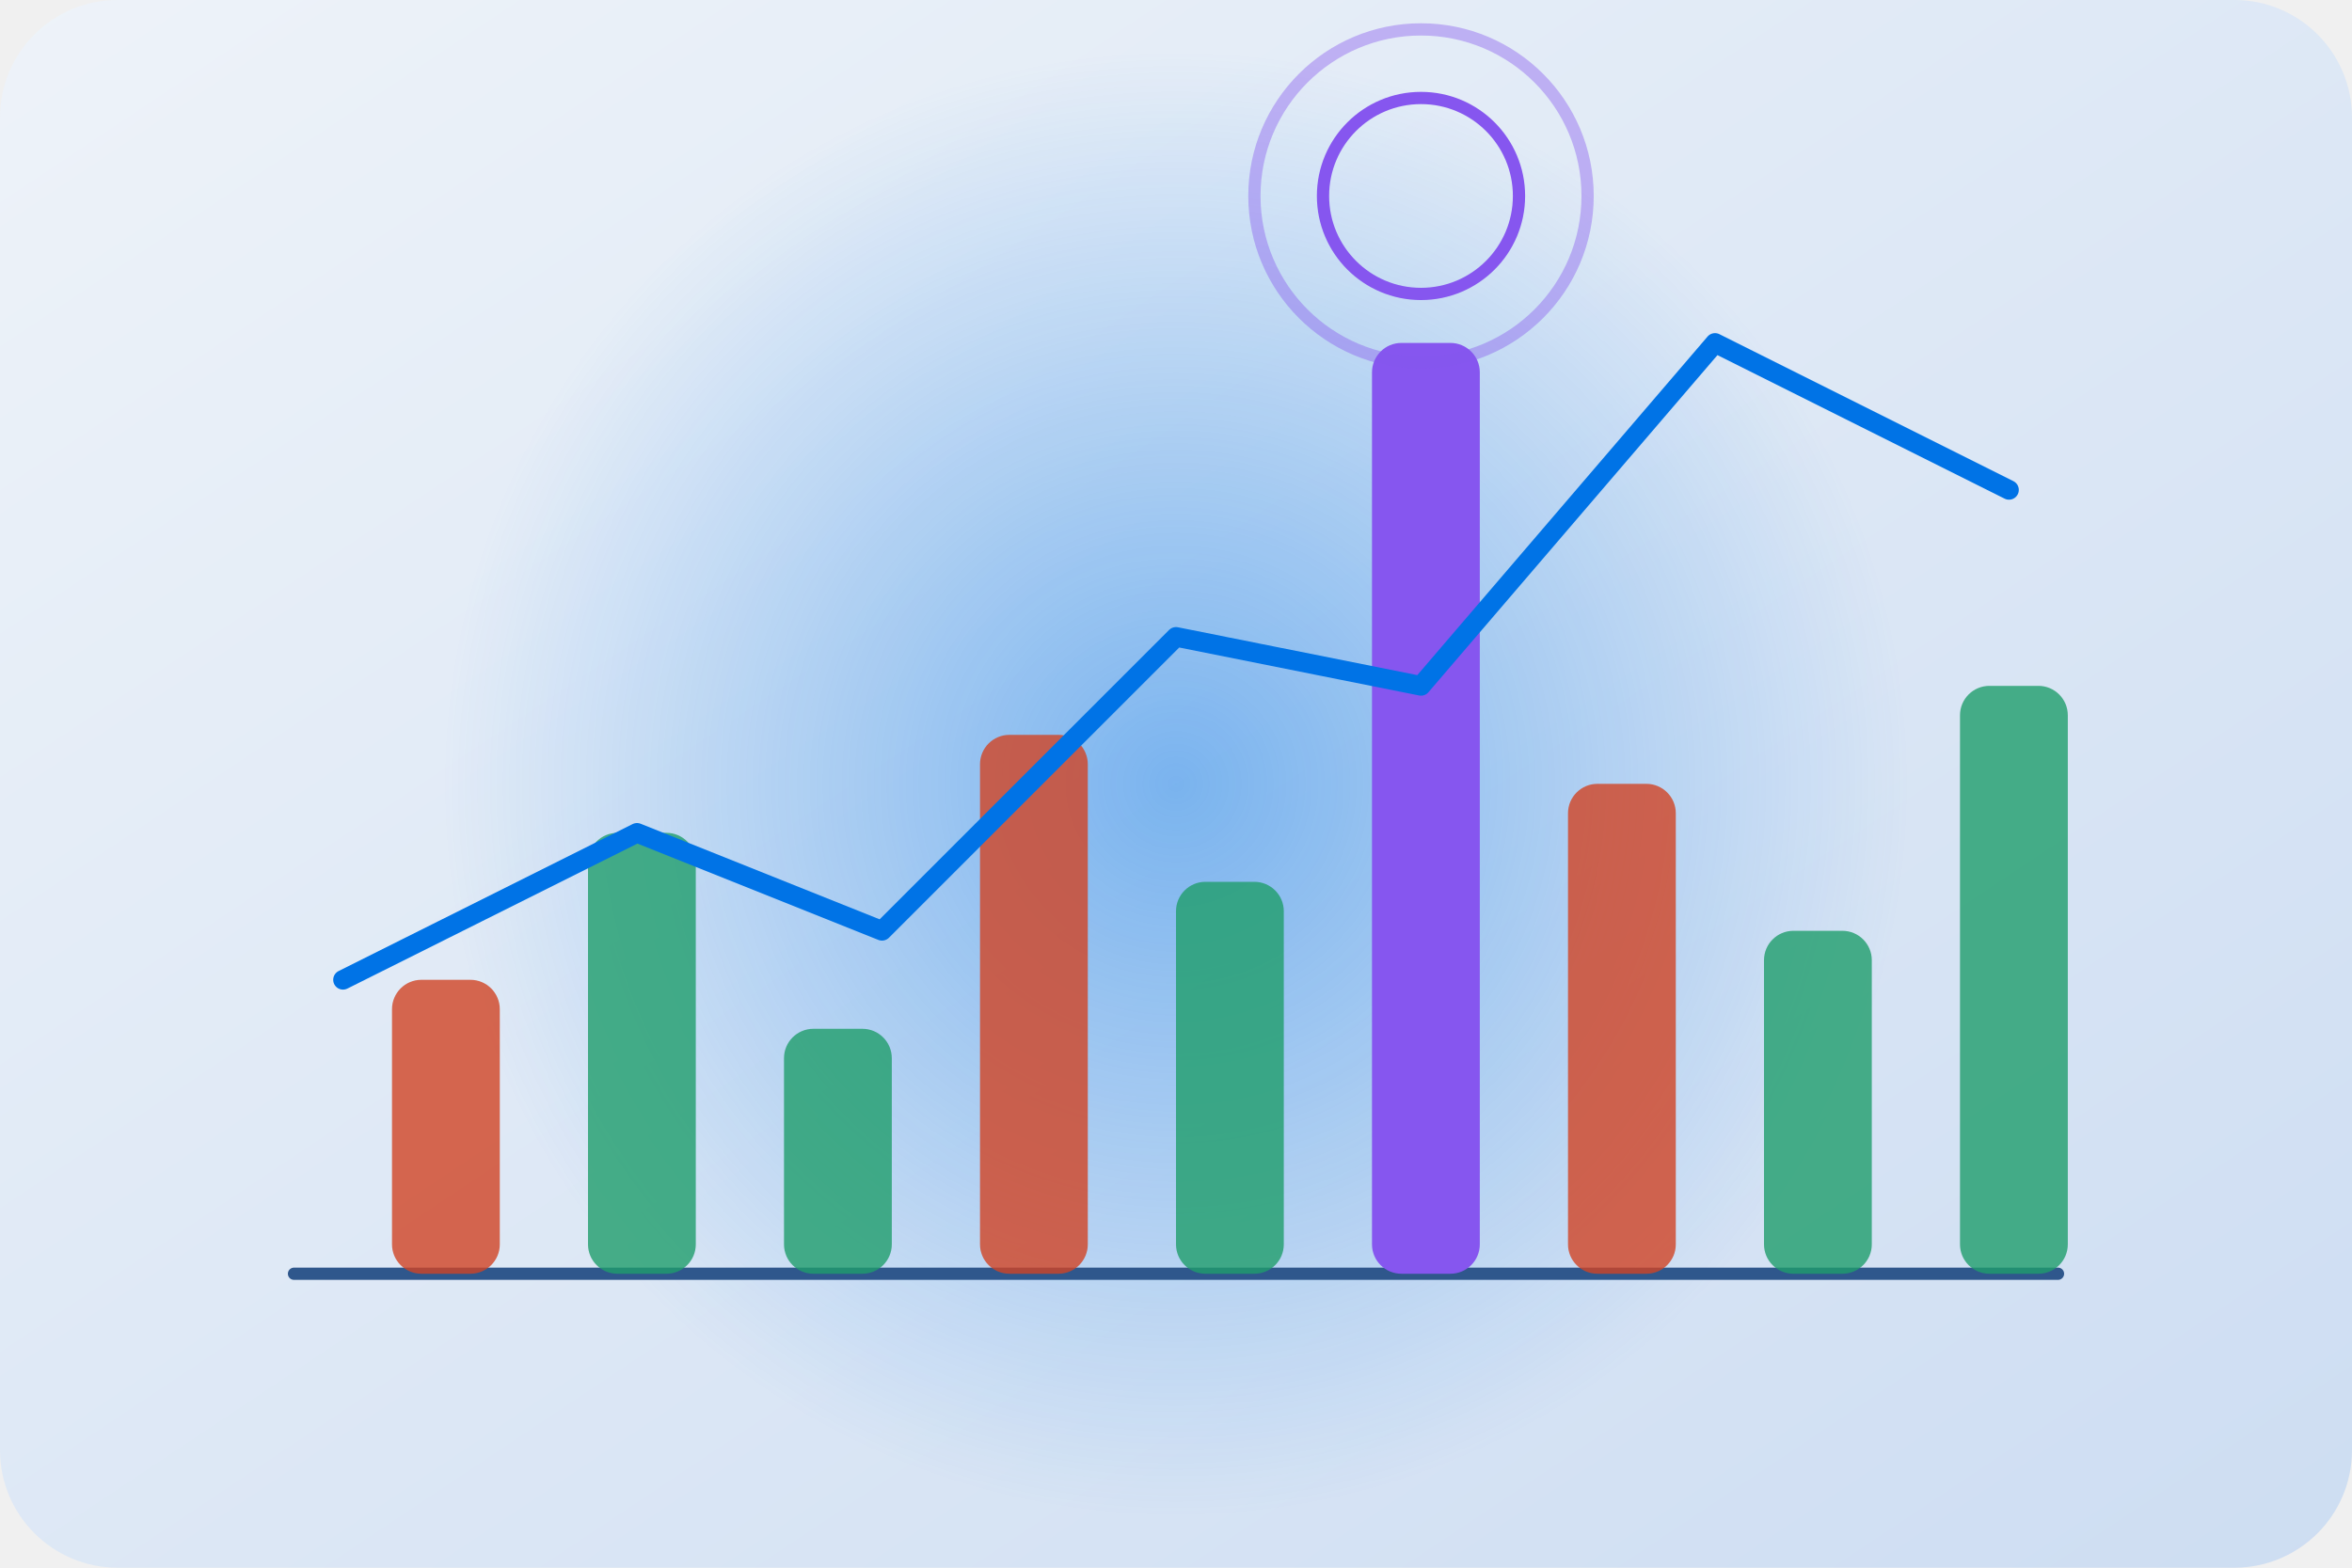
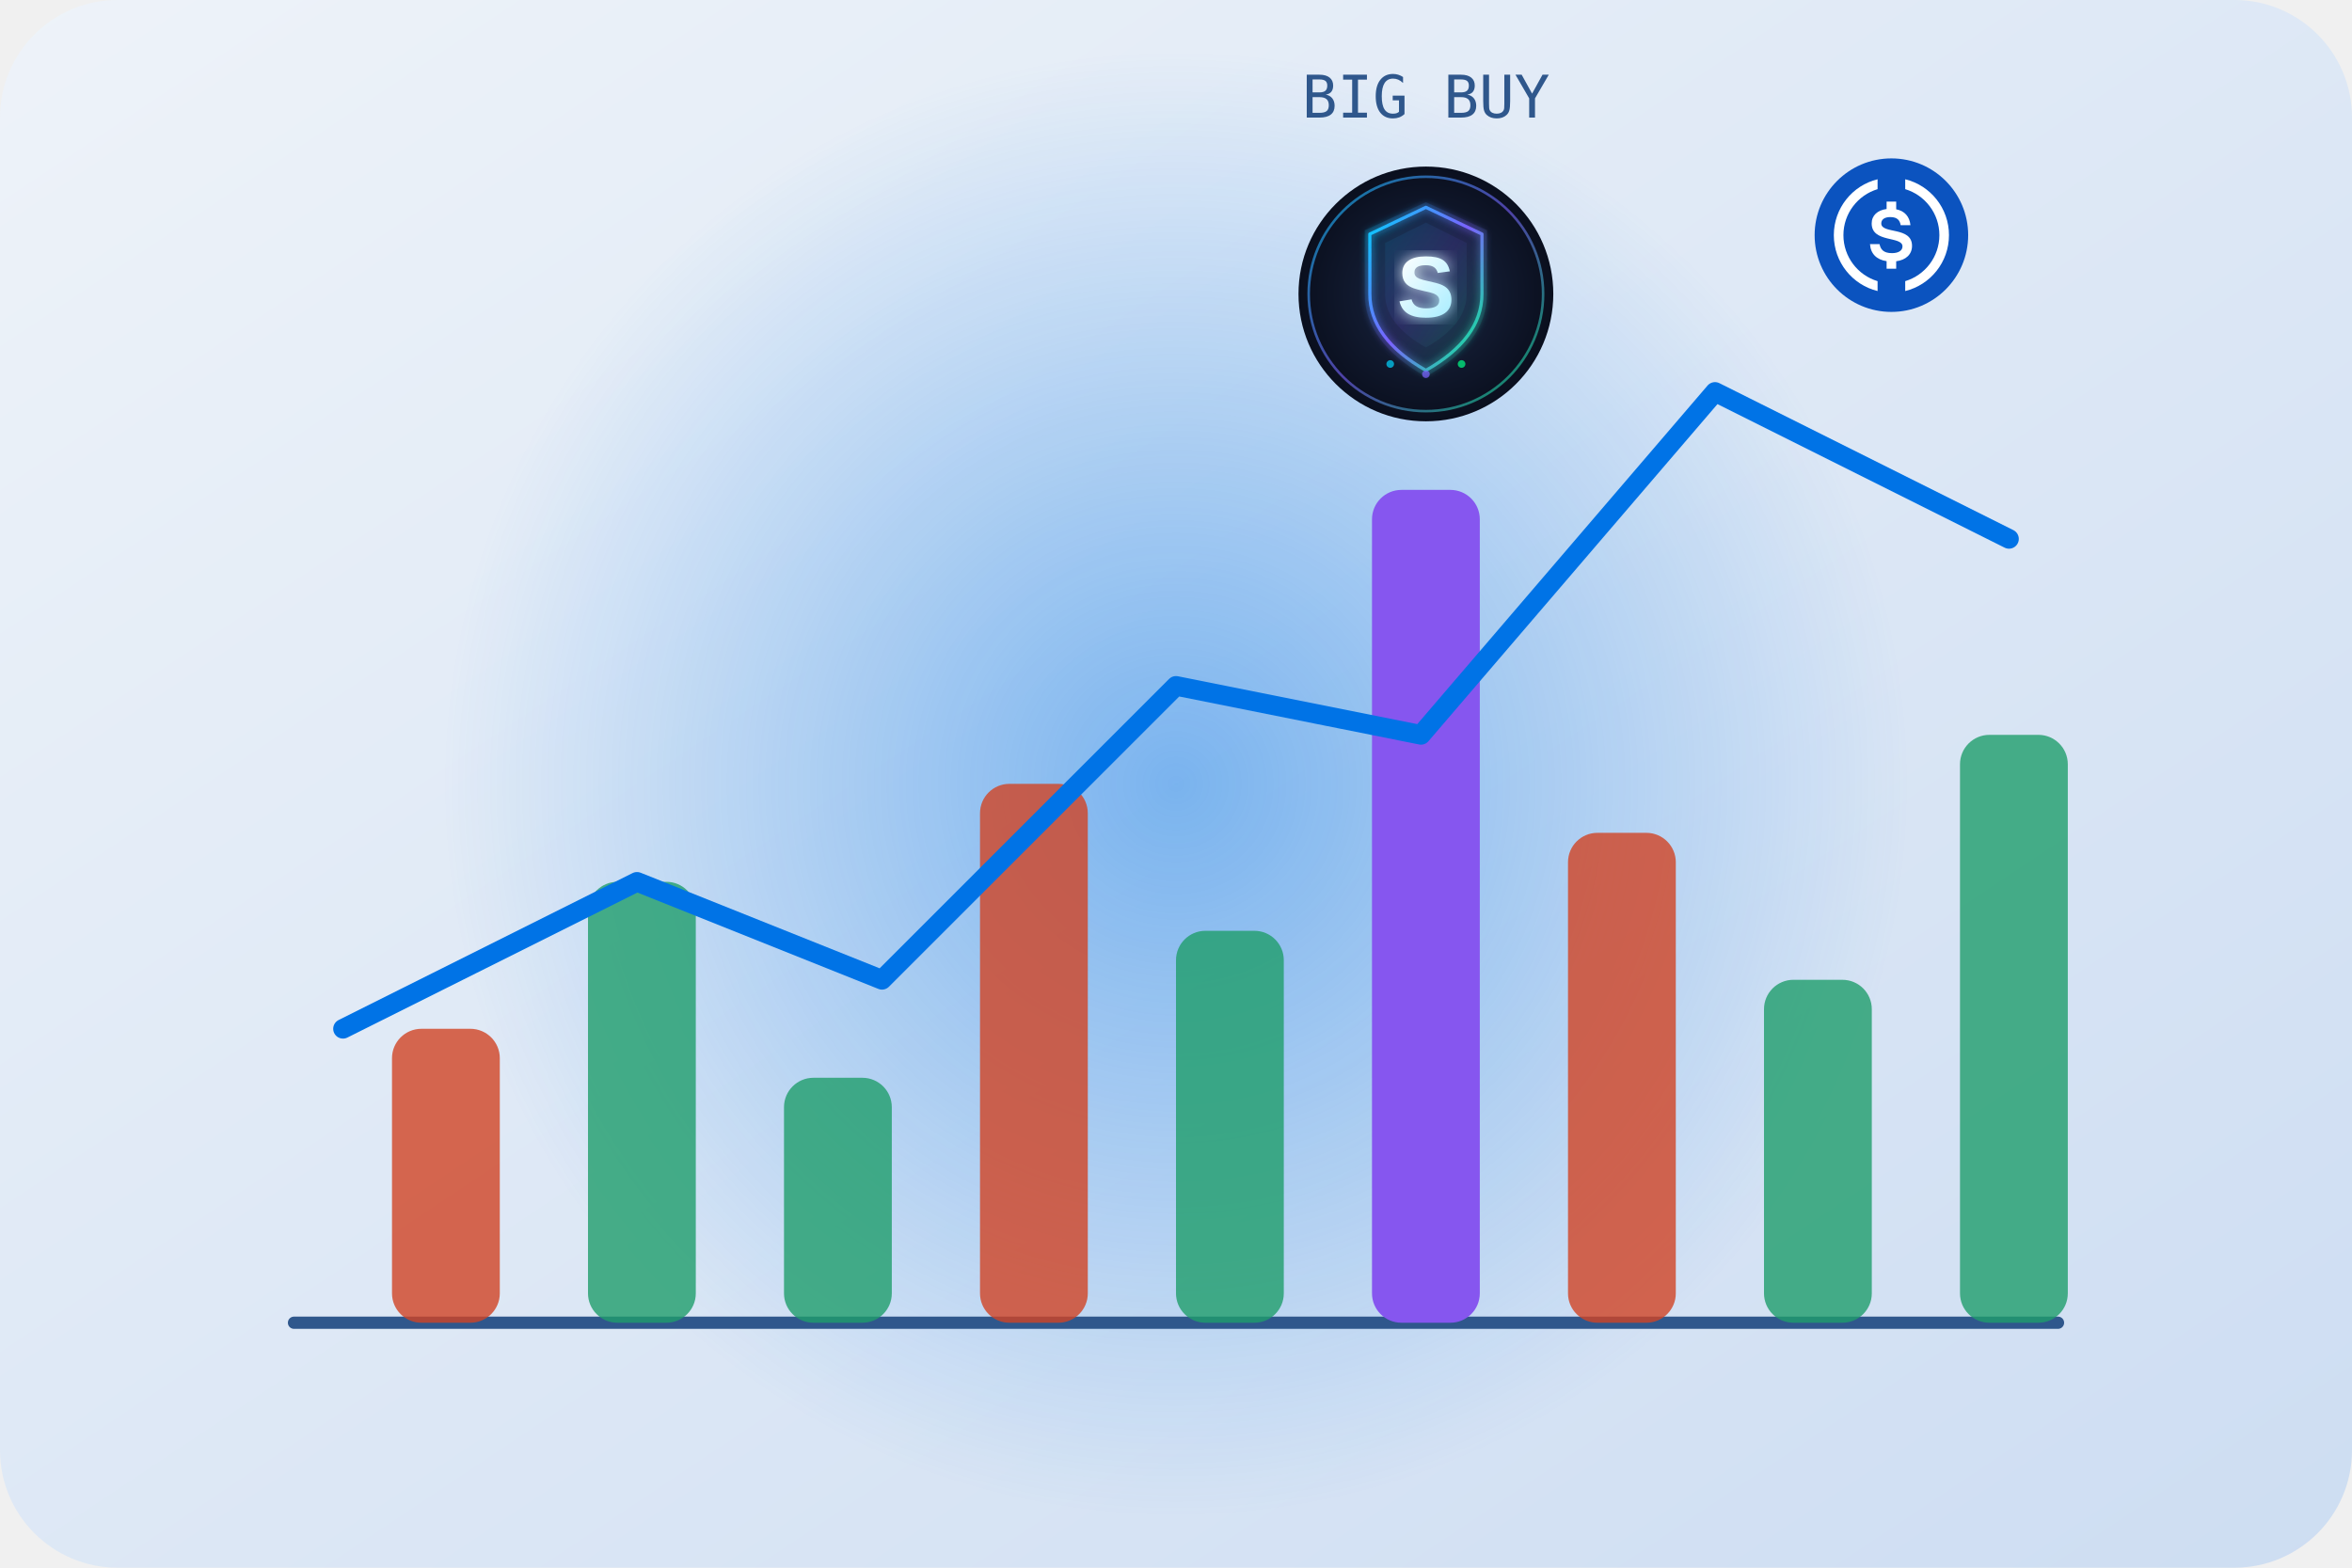
<svg xmlns="http://www.w3.org/2000/svg" width="480" height="320" viewBox="0 0 480 320">
  <defs>
    <linearGradient id="bg" x1="0" y1="0" x2="1" y2="1">
      <stop offset="0" stop-color="#EEF3F9" />
      <stop offset="1" stop-color="#CDDDF2" />
    </linearGradient>
    <linearGradient id="g" x1="0" y1="0" x2="1" y2="1">
      <stop offset="0" stop-color="#0073E6" />
      <stop offset="1" stop-color="#8656EF" />
    </linearGradient>
    <radialGradient id="glow">
      <stop offset="0" stop-color="#0073E6" stop-opacity=".45" />
      <stop offset="1" stop-color="#0073E6" stop-opacity="0" />
    </radialGradient>
  </defs>
  <rect width="480" height="320" rx="24" fill="url(#bg)" />
  <circle cx="240" cy="160" r="150" fill="url(#glow)" />
  <g fill="none" stroke="#2F578C" stroke-width="2.5" stroke-linecap="round" stroke-linejoin="round">
-     <path d="M60 260h360" />
-     <rect x="80" y="200" width="22" height="60" rx="6" fill="#D14424" stroke="none" opacity="0.8" />
-     <rect x="120" y="170" width="22" height="90" rx="6" fill="#1F9D6B" stroke="none" opacity="0.8" />
-     <rect x="160" y="210" width="22" height="50" rx="6" fill="#1F9D6B" stroke="none" opacity="0.8" />
-     <rect x="200" y="150" width="22" height="110" rx="6" fill="#D14424" stroke="none" opacity="0.8" />
-     <rect x="240" y="180" width="22" height="80" rx="6" fill="#1F9D6B" stroke="none" opacity="0.8" />
-     <rect x="280" y="70" width="22" height="190" rx="6" fill="#8656EF" stroke="none" opacity="1" />
-     <rect x="320" y="160" width="22" height="100" rx="6" fill="#D14424" stroke="none" opacity="0.8" />
-     <rect x="360" y="190" width="22" height="70" rx="6" fill="#1F9D6B" stroke="none" opacity="0.8" />
-     <rect x="400" y="140" width="22" height="120" rx="6" fill="#1F9D6B" stroke="none" opacity="0.8" />
-     <path d="M70 200l60-30 50 20 60-60 50 10 60-70 60 30" stroke="#0073E6" stroke-width="4" />
-     <circle cx="290" cy="40" r="20" stroke="#8656EF" />
-     <circle cx="290" cy="40" r="34" stroke="#8656EF" stroke-opacity=".4" />
+     <path d="M60 270h360" />
+     <rect x="80" y="210" width="22" height="60" rx="6" fill="#D14424" stroke="none" opacity="0.8" />
+     <rect x="120" y="180" width="22" height="90" rx="6" fill="#1F9D6B" stroke="none" opacity="0.8" />
+     <rect x="160" y="220" width="22" height="50" rx="6" fill="#1F9D6B" stroke="none" opacity="0.8" />
+     <rect x="200" y="160" width="22" height="110" rx="6" fill="#D14424" stroke="none" opacity="0.8" />
+     <rect x="240" y="190" width="22" height="80" rx="6" fill="#1F9D6B" stroke="none" opacity="0.8" />
+     <rect x="280" y="100" width="22" height="170" rx="6" fill="#8656EF" stroke="none" opacity="1" />
+     <rect x="320" y="170" width="22" height="100" rx="6" fill="#D14424" stroke="none" opacity="0.8" />
+     <rect x="360" y="200" width="22" height="70" rx="6" fill="#1F9D6B" stroke="none" opacity="0.8" />
+     <rect x="400" y="150" width="22" height="120" rx="6" fill="#1F9D6B" stroke="none" opacity="0.8" />
+     <path d="M70 210l60-30 50 20 60-60 50 10 60-70 60 30" stroke="#0073E6" stroke-width="4" />
+     <svg x="265" y="34" width="52" height="52" viewBox="0 0 200 200" preserveAspectRatio="xMidYMid meet" stroke="none" stroke-width="0">
+       <defs>
+         <radialGradient id="savior_bg" cx="50%" cy="50%" r="50%">
+           <stop offset="0%" stop-color="#1a2744" />
+           <stop offset="100%" stop-color="#0a0f1e" />
+         </radialGradient>
+         <linearGradient id="savior_shieldGrad" x1="0%" y1="0%" x2="100%" y2="100%">
+           <stop offset="0%" stop-color="#00d4ff" />
+           <stop offset="50%" stop-color="#7b61ff" />
+           <stop offset="100%" stop-color="#00ff87" />
+         </linearGradient>
+         <linearGradient id="savior_sGrad" x1="0%" y1="0%" x2="100%" y2="100%">
+           <stop offset="0%" stop-color="#ffffff" />
+           <stop offset="100%" stop-color="#a8edff" />
+         </linearGradient>
+         <filter id="savior_glow">
+           <feGaussianBlur stdDeviation="3" result="blur" />
+           <feMerge>
+             <feMergeNode in="blur" />
+             <feMergeNode in="SourceGraphic" />
+           </feMerge>
+         </filter>
+         <filter id="savior_softglow">
+           <feGaussianBlur stdDeviation="6" result="blur" />
+           <feMerge>
+             <feMergeNode in="blur" />
+             <feMergeNode in="SourceGraphic" />
+           </feMerge>
+         </filter>
+       </defs>
+       <circle cx="100" cy="100" r="100" fill="url(#savior_bg)" />
+       <circle cx="100" cy="100" r="92" fill="none" stroke="url(#savior_shieldGrad)" stroke-width="2" opacity="0.6" />
+       <path d="M100 28 L148 50 L148 100 Q148 138 100 165 Q52 138 52 100 L52 50 Z" fill="url(#savior_shieldGrad)" opacity="0.15" />
+       <path d="M100 32 L144 53 L144 100 Q144 135 100 160 Q56 135 56 100 L56 53 Z" fill="none" stroke="url(#savior_shieldGrad)" stroke-width="2.5" filter="url(#savior_glow)" />
+       <path d="M100 44 L132 60 L132 100 Q132 124 100 142 Q68 124 68 100 L68 60 Z" fill="url(#savior_shieldGrad)" opacity="0.08" />
+       <text x="100" y="118" font-family="'Arial Black', Arial, sans-serif" font-size="68" font-weight="900" text-anchor="middle" fill="url(#savior_sGrad)" filter="url(#savior_softglow)" letter-spacing="-2">S</text>
+       <circle cx="72" cy="155" r="3" fill="#00d4ff" opacity="0.7" />
+       <circle cx="100" cy="163" r="3" fill="#7b61ff" opacity="0.7" />
+       <circle cx="128" cy="155" r="3" fill="#00ff87" opacity="0.7" />
+     </svg>
+     <svg x="370" y="32" width="32" height="32" viewBox="0 0 96 96" preserveAspectRatio="xMidYMid meet" stroke="none" stroke-width="0">
+       <path d="M48 95C73.957 95 95 73.957 95 48C95 22.043 73.957 1 48 1C22.043 1 1 22.043 1 48C1 73.957 22.043 95 48 95Z" fill="#0B53BF" />
+       <path d="M56.461 13.778V19.829C68.534 23.472 77.376 34.693 77.376 48C77.376 61.307 68.534 72.528 56.461 76.17V82.222C71.853 78.462 83.251 64.567 83.251 48C83.251 31.432 71.853 17.538 56.461 13.778Z" fill="white" />
+       <path d="M18.625 48C18.625 34.693 27.467 23.472 39.54 19.829V13.778C24.148 17.538 12.75 31.432 12.75 48C12.75 64.567 24.148 78.462 39.54 82.222V76.17C27.467 72.557 18.625 61.307 18.625 48Z" fill="white" />
+       <path d="M60.632 54.551C60.632 42.536 41.803 47.471 41.803 40.833C41.803 38.453 43.712 36.926 47.354 36.926C51.702 36.926 53.2 39.041 53.67 41.89H59.663C59.128 36.543 56.059 33.166 50.938 32.16V27.438H45.063V31.992C39.453 32.706 35.928 35.973 35.928 40.833C35.928 52.906 54.786 48.382 54.786 54.903C54.786 57.371 52.407 59.016 48.383 59.016C43.124 59.016 41.391 56.695 40.745 53.493H34.899C35.278 59.35 38.89 63.016 45.063 63.931V68.562H50.938V63.992C56.963 63.214 60.632 59.709 60.632 54.551Z" fill="white" />
+     </svg>
+     <text x="291" y="24" font-family="Space Mono,monospace" font-size="12" fill="#2F578C" stroke="none" text-anchor="middle">BIG BUY</text>
  </g>
</svg>
